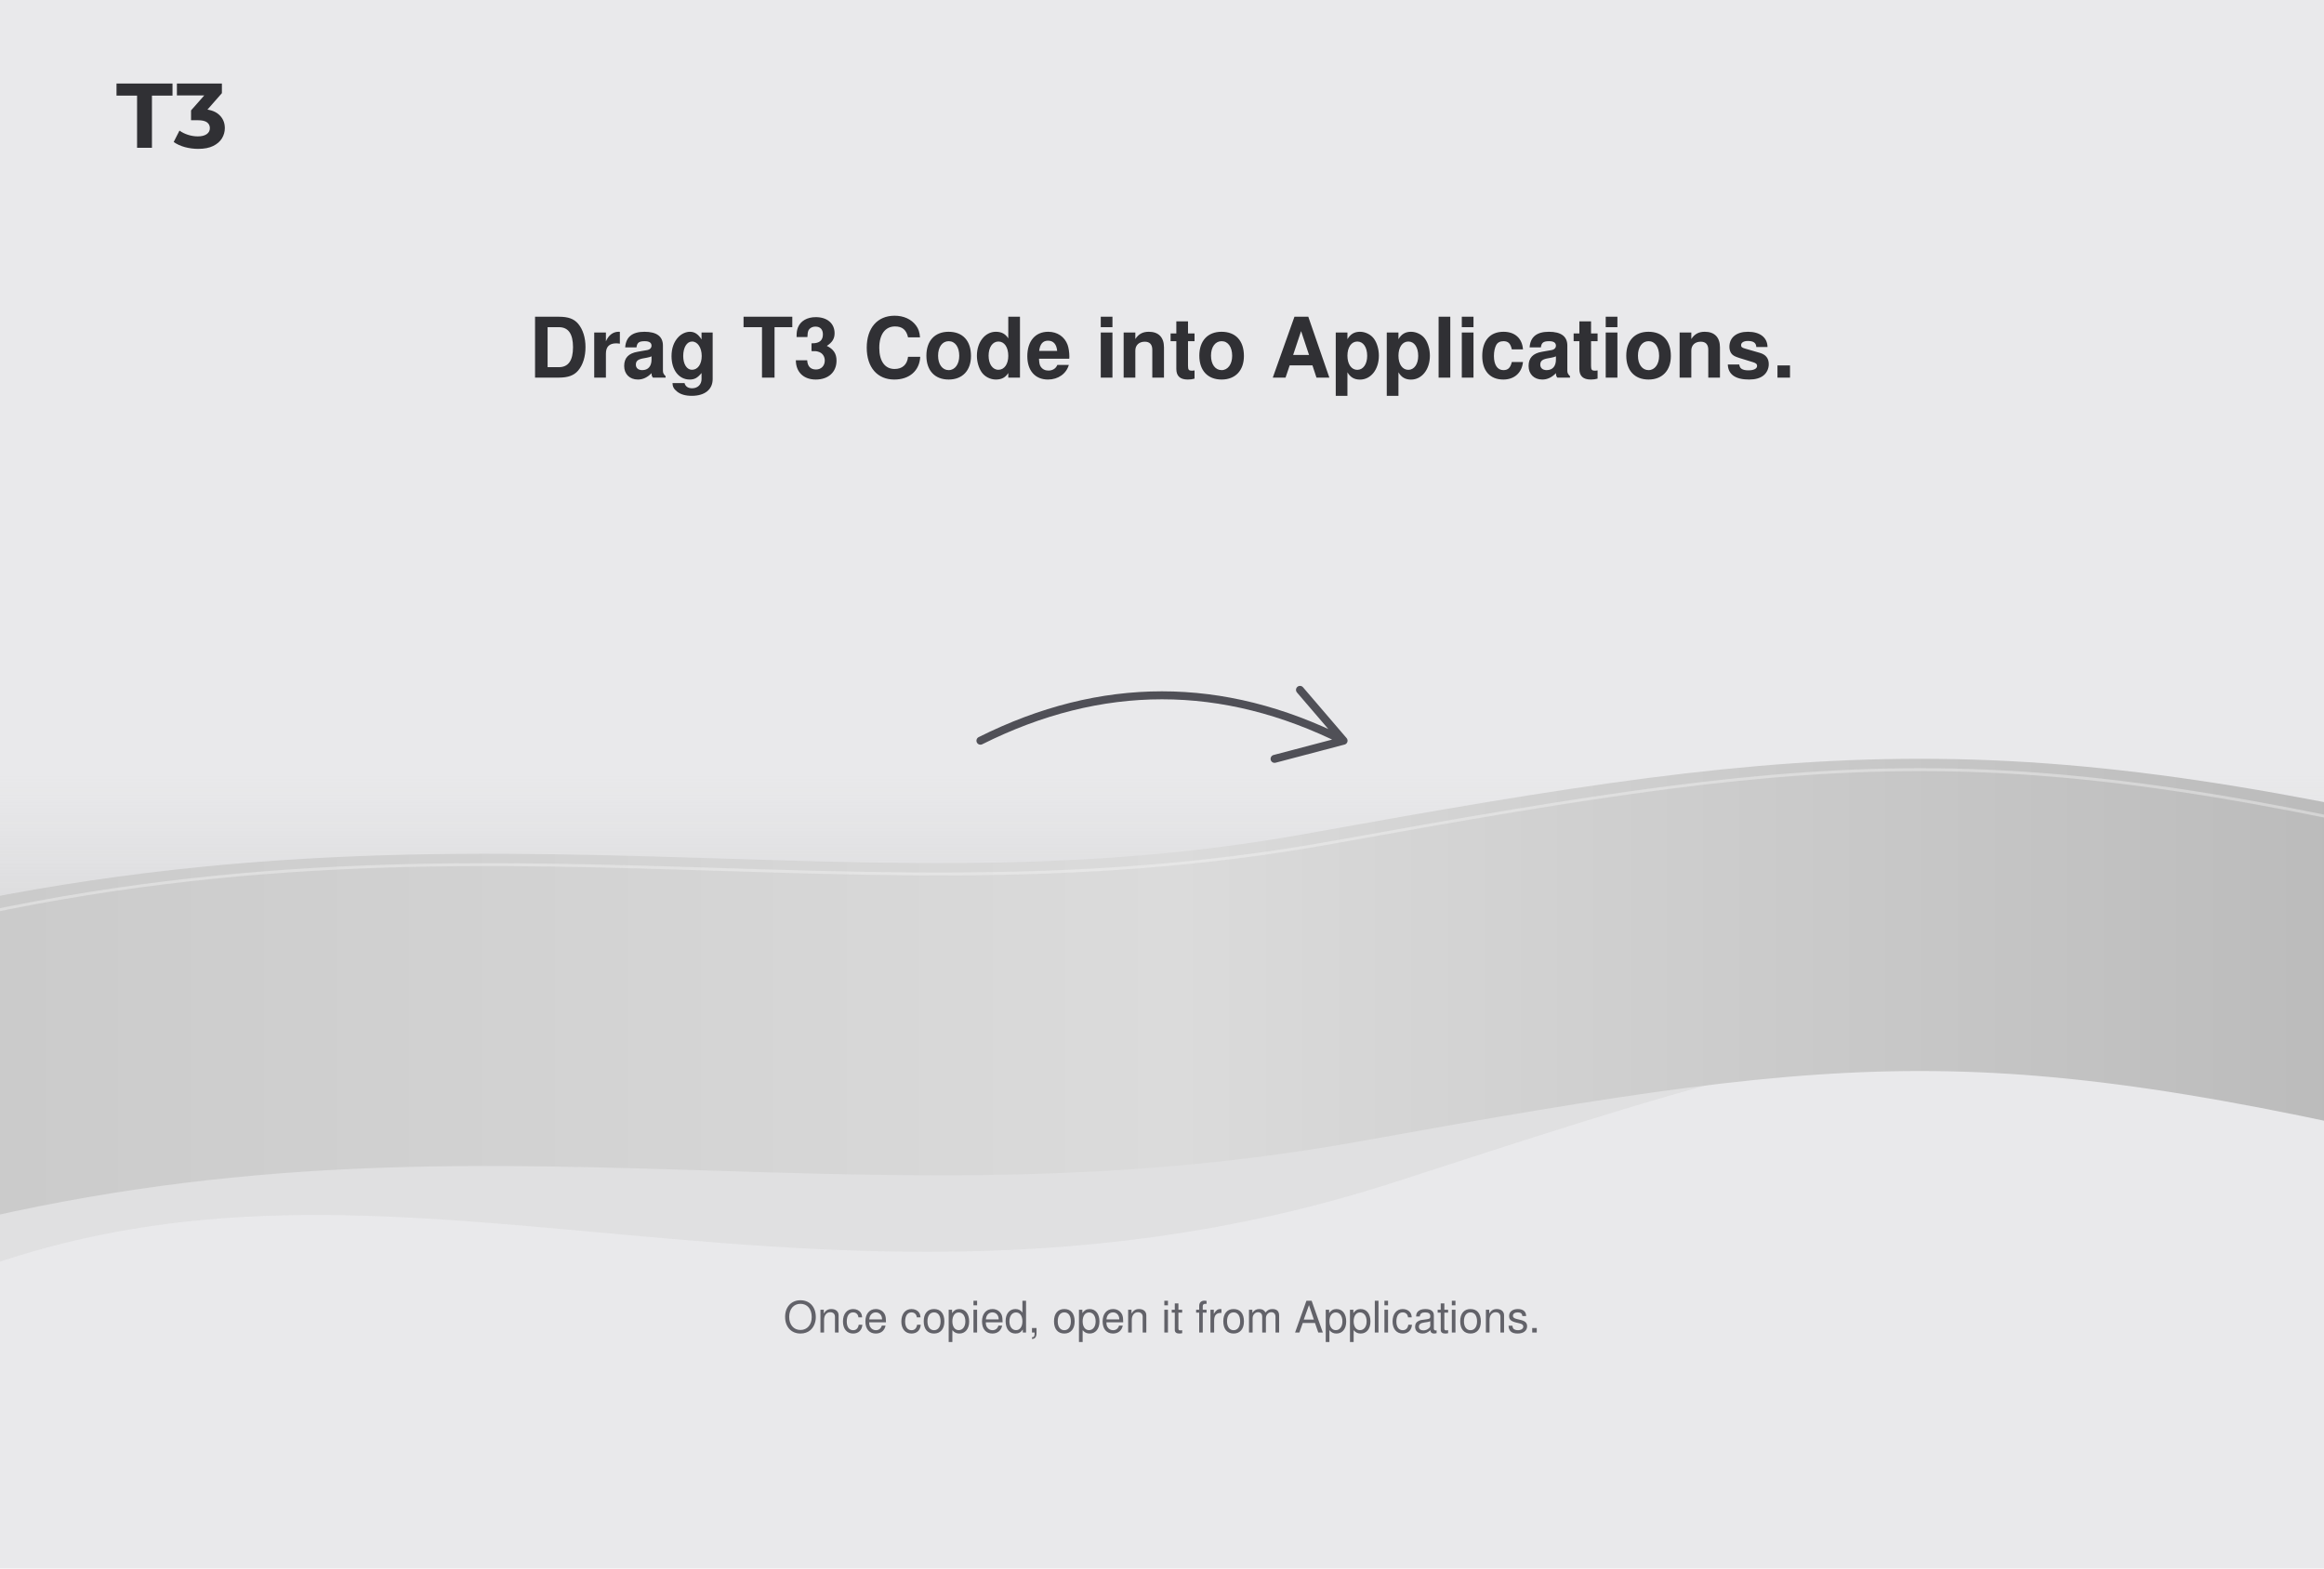
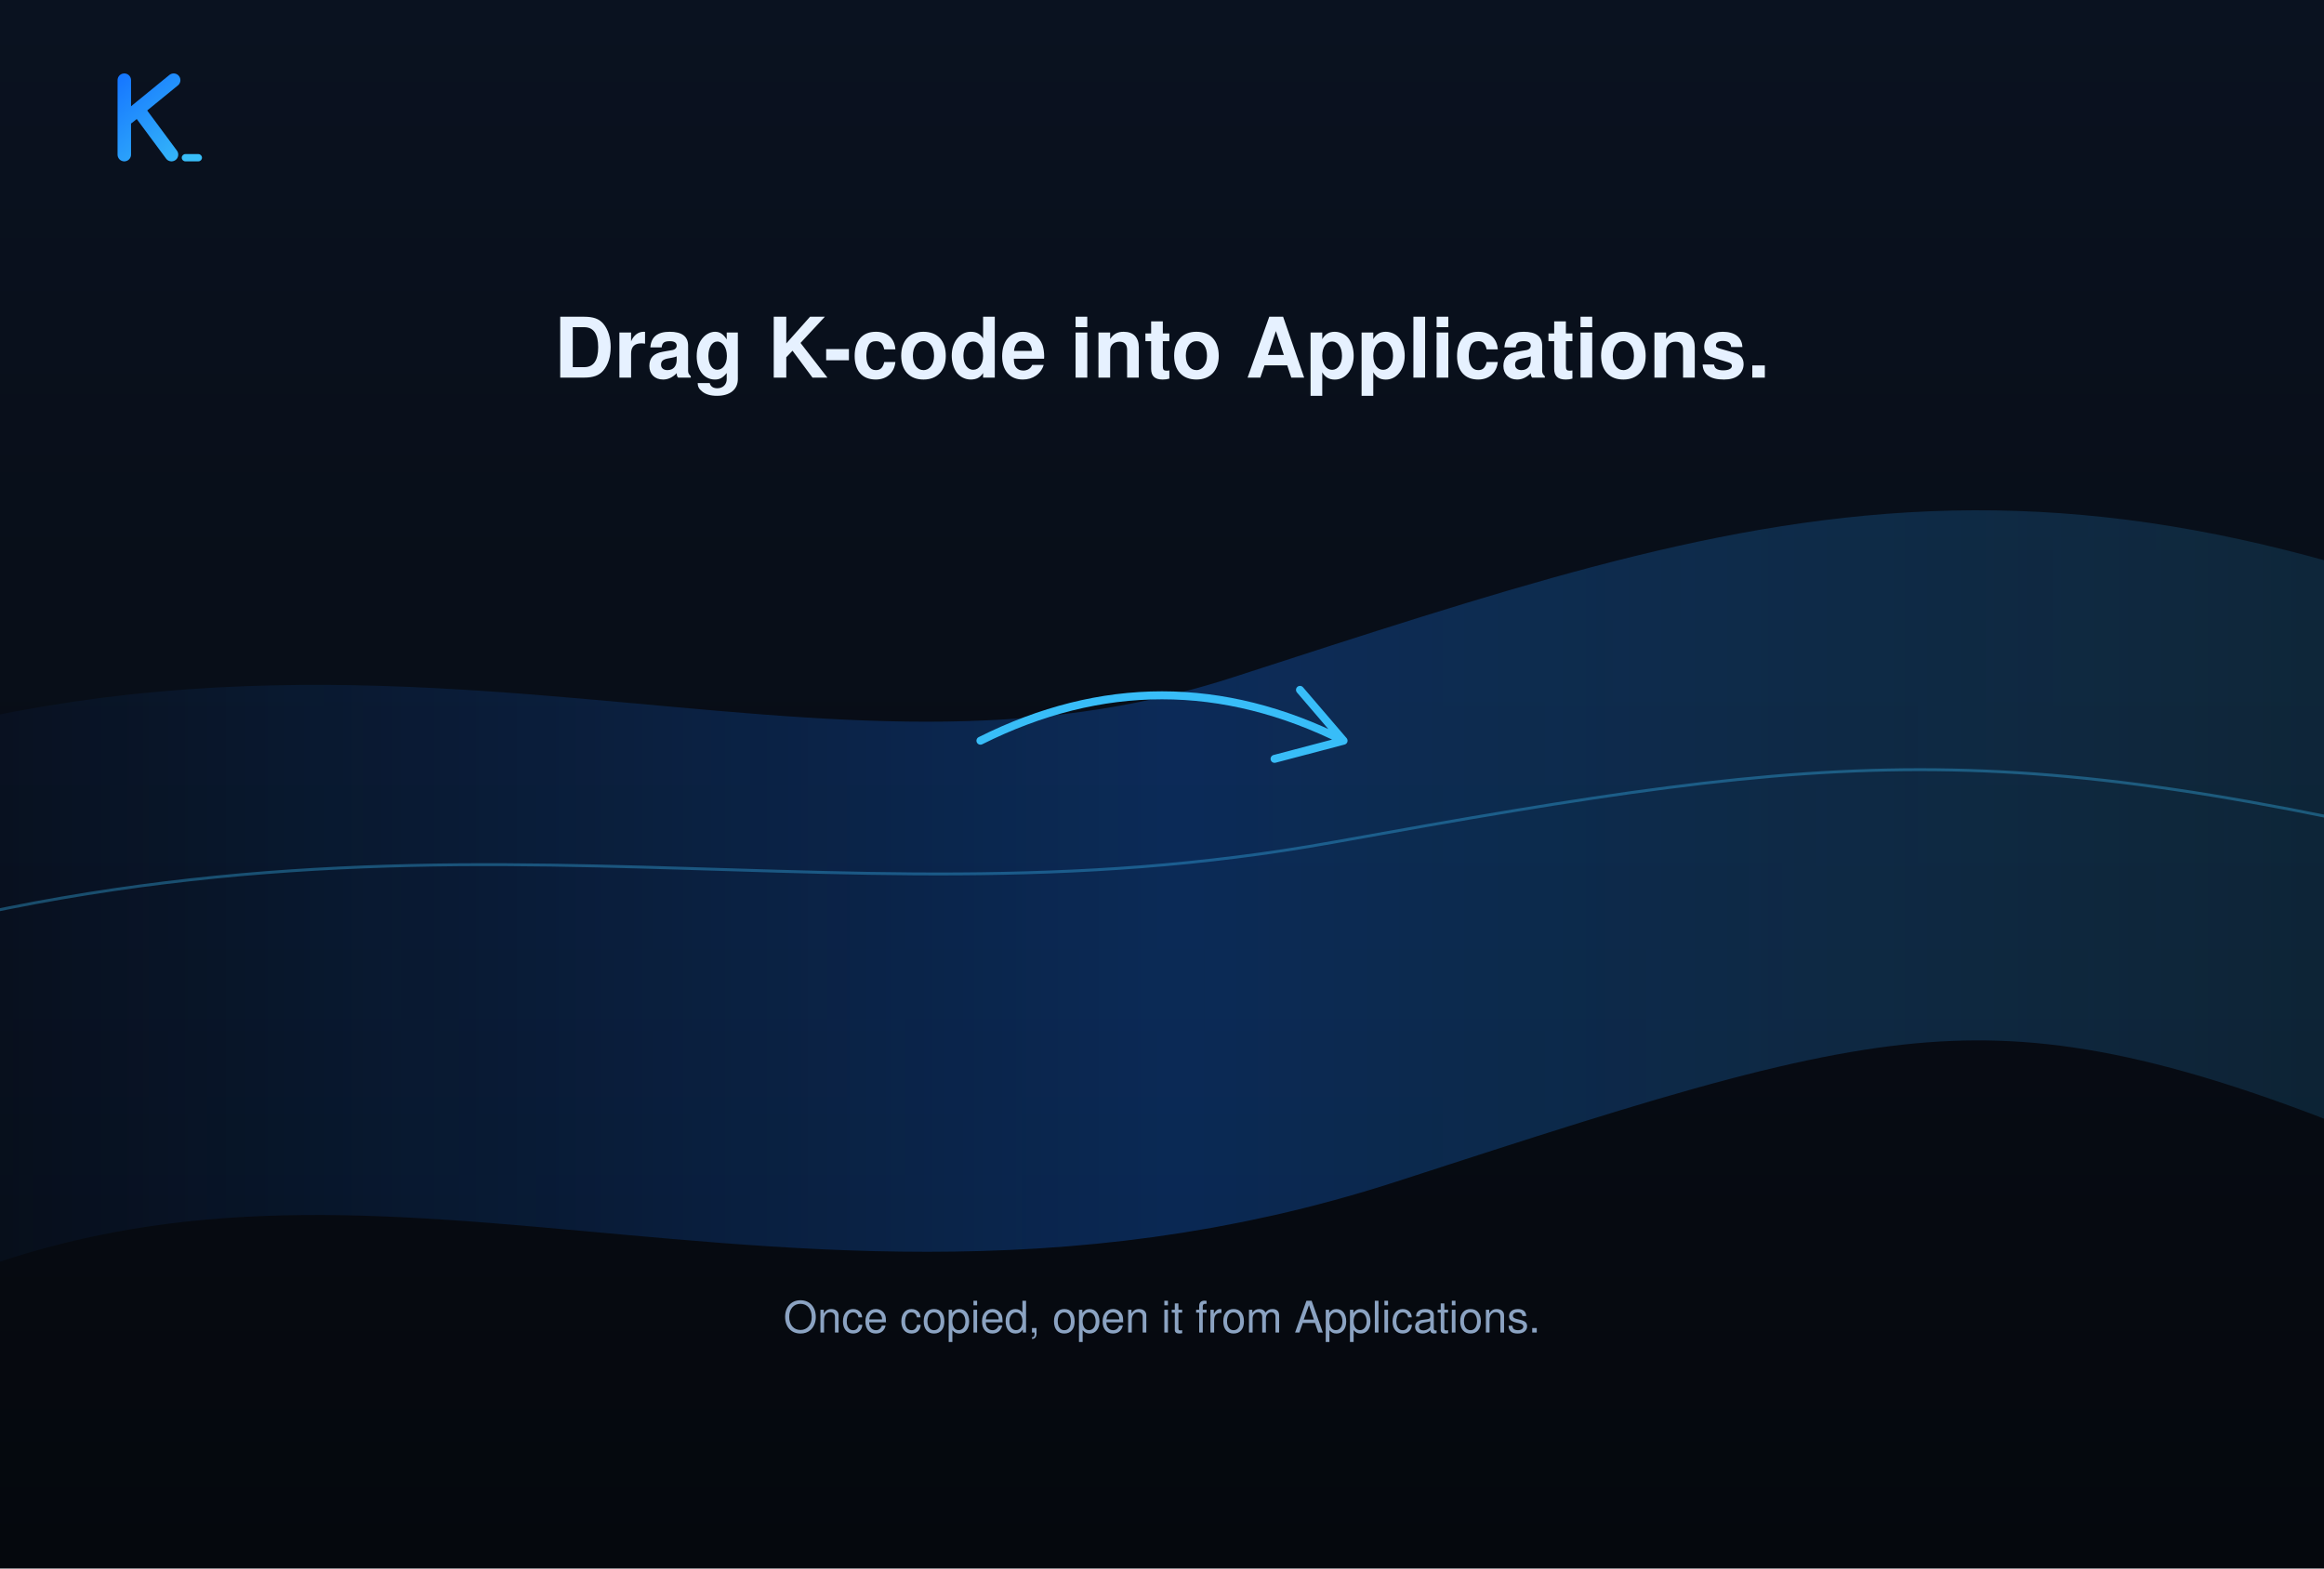
<svg xmlns="http://www.w3.org/2000/svg" width="1280" height="864" viewBox="0 0 640 432">
  <defs>
-     <linearGradient id="veil" x1="0" y1="0" x2="0" y2="1">
-       <stop stop-color="#B7B7B7" stop-opacity="0" />
-       <stop offset=".55" stop-color="#A5A5A5" stop-opacity=".24" />
-       <stop offset="1" stop-color="#D1D1D1" stop-opacity=".4" />
+     <linearGradient id="bg" x1="0" y1="0" x2="0" y2="1">
+       <stop stop-color="#0A1220" />
+       <stop offset="1" stop-color="#05080D" />
    </linearGradient>
-     <linearGradient id="silk" x1="0" y1="0" x2="1" y2="0">
-       <stop stop-color="#C8C8C8" />
-       <stop offset=".5" stop-color="#DBDBDB" />
-       <stop offset="1" stop-color="#B5B5B5" />
+     <linearGradient id="wave" x1="0" y1="0" x2="1" y2="0">
+       <stop stop-color="#1677FF" stop-opacity=".0" />
+       <stop offset=".5" stop-color="#1677FF" stop-opacity=".28" />
+       <stop offset="1" stop-color="#38BDF8" stop-opacity=".12" />
+     </linearGradient>
+     <linearGradient id="kc-g" gradientUnits="userSpaceOnUse" x1="230" y1="200" x2="780" y2="830">
+       <stop stop-color="#1677FF" />
+       <stop offset="1" stop-color="#38BDF8" />
    </linearGradient>
  </defs>
-   <rect width="640" height="432" fill="#E9E9EB" />
-   <path d="M-60 293C95 220 214 304 362 256S559 191 707 257" stroke="url(#veil)" stroke-width="146" fill="none" opacity="1" stroke-linecap="round" stroke-linejoin="round" />
-   <path d="M-60 306C113 252 223 298 367 272S553 242 707 280" stroke="url(#silk)" stroke-width="86" fill="none" opacity="1" stroke-linecap="round" stroke-linejoin="round" />
-   <path d="M-60 266C113 212 223 258 367 232S553 202 707 240" stroke="#F5F5F5" stroke-width="0.8" fill="none" opacity="0.42" stroke-linecap="round" stroke-linejoin="round" />
-   <svg x="32" y="23" width="30" height="18" viewBox="15.531 37 94.394 56.96" fill="#303034">
-     <path d="M33.451 93V47.56H15.531V37H64.331V47.56H46.411V93H33.451ZM86.725 93.96C82.832 93.96 78.965 93.453 75.125 92.44C71.285 91.373 68.032 89.88 65.365 87.96L70.405 78.04C72.539 79.587 75.019 80.813 77.845 81.72C80.672 82.627 83.525 83.08 86.405 83.08C89.659 83.08 92.219 82.44 94.085 81.16C95.952 79.88 96.885 78.12 96.885 75.88C96.885 73.747 96.059 72.067 94.405 70.84C92.752 69.613 90.085 69 86.405 69H80.485V60.44L96.085 42.76L97.525 47.4H68.165V37H107.365V45.4L91.845 63.08L85.285 59.32H89.045C95.925 59.32 101.125 60.867 104.645 63.96C108.165 67.053 109.925 71.027 109.925 75.88C109.925 79.027 109.099 81.987 107.445 84.76C105.792 87.48 103.259 89.693 99.845 91.4C96.432 93.107 92.059 93.96 86.725 93.96Z" />
+   <rect width="640" height="432" fill="url(#bg)" />
+   <path d="M-60 293C95 220 214 304 362 256S559 191 707 257" stroke="url(#wave)" stroke-width="146" fill="none" stroke-linecap="round" stroke-linejoin="round" />
+   <path d="M-60 266C113 212 223 258 367 232S553 202 707 240" stroke="#38BDF8" stroke-width="0.8" fill="none" opacity="0.35" stroke-linecap="round" stroke-linejoin="round" />
+   <svg x="32" y="20" width="26" height="26" viewBox="190 180 700 700">
+     <g fill="none" stroke="url(#kc-g)" stroke-width="100" stroke-linecap="round" stroke-linejoin="round">
+       <path d="M250 236V788" />
+       <path d="M616 236L278 512" />
+       <path d="M360 464L600 788" />
+     </g>
+     <rect x="676" y="784" width="150" height="54" rx="27" fill="#38BDF8" />
  </svg>
-   <text x="320" y="104" fill="#303034" font-family="Helvetica" font-size="23" font-weight="700" text-anchor="middle">Drag T3 Code into Applications.</text>
-   <path d="M270 204Q320 179 370 204M358 190L370 204L351 209" stroke="#505057" stroke-width="2.2" fill="none" opacity="1" stroke-linecap="round" stroke-linejoin="round" />
-   <text x="320" y="367" fill="#626269" font-family="Helvetica" font-size="12" font-weight="400" text-anchor="middle">Once copied, open it from Applications.</text>
+   <text x="320" y="104" fill="#E6F1FF" font-family="Helvetica" font-size="23" font-weight="700" text-anchor="middle">Drag K-code into Applications.</text>
+   <path d="M270 204Q320 179 370 204M358 190L370 204L351 209" stroke="#38BDF8" stroke-width="2.2" fill="none" stroke-linecap="round" stroke-linejoin="round" />
+   <text x="320" y="367" fill="#8BA3C2" font-family="Helvetica" font-size="12" font-weight="400" text-anchor="middle">Once copied, open it from Applications.</text>
</svg>
